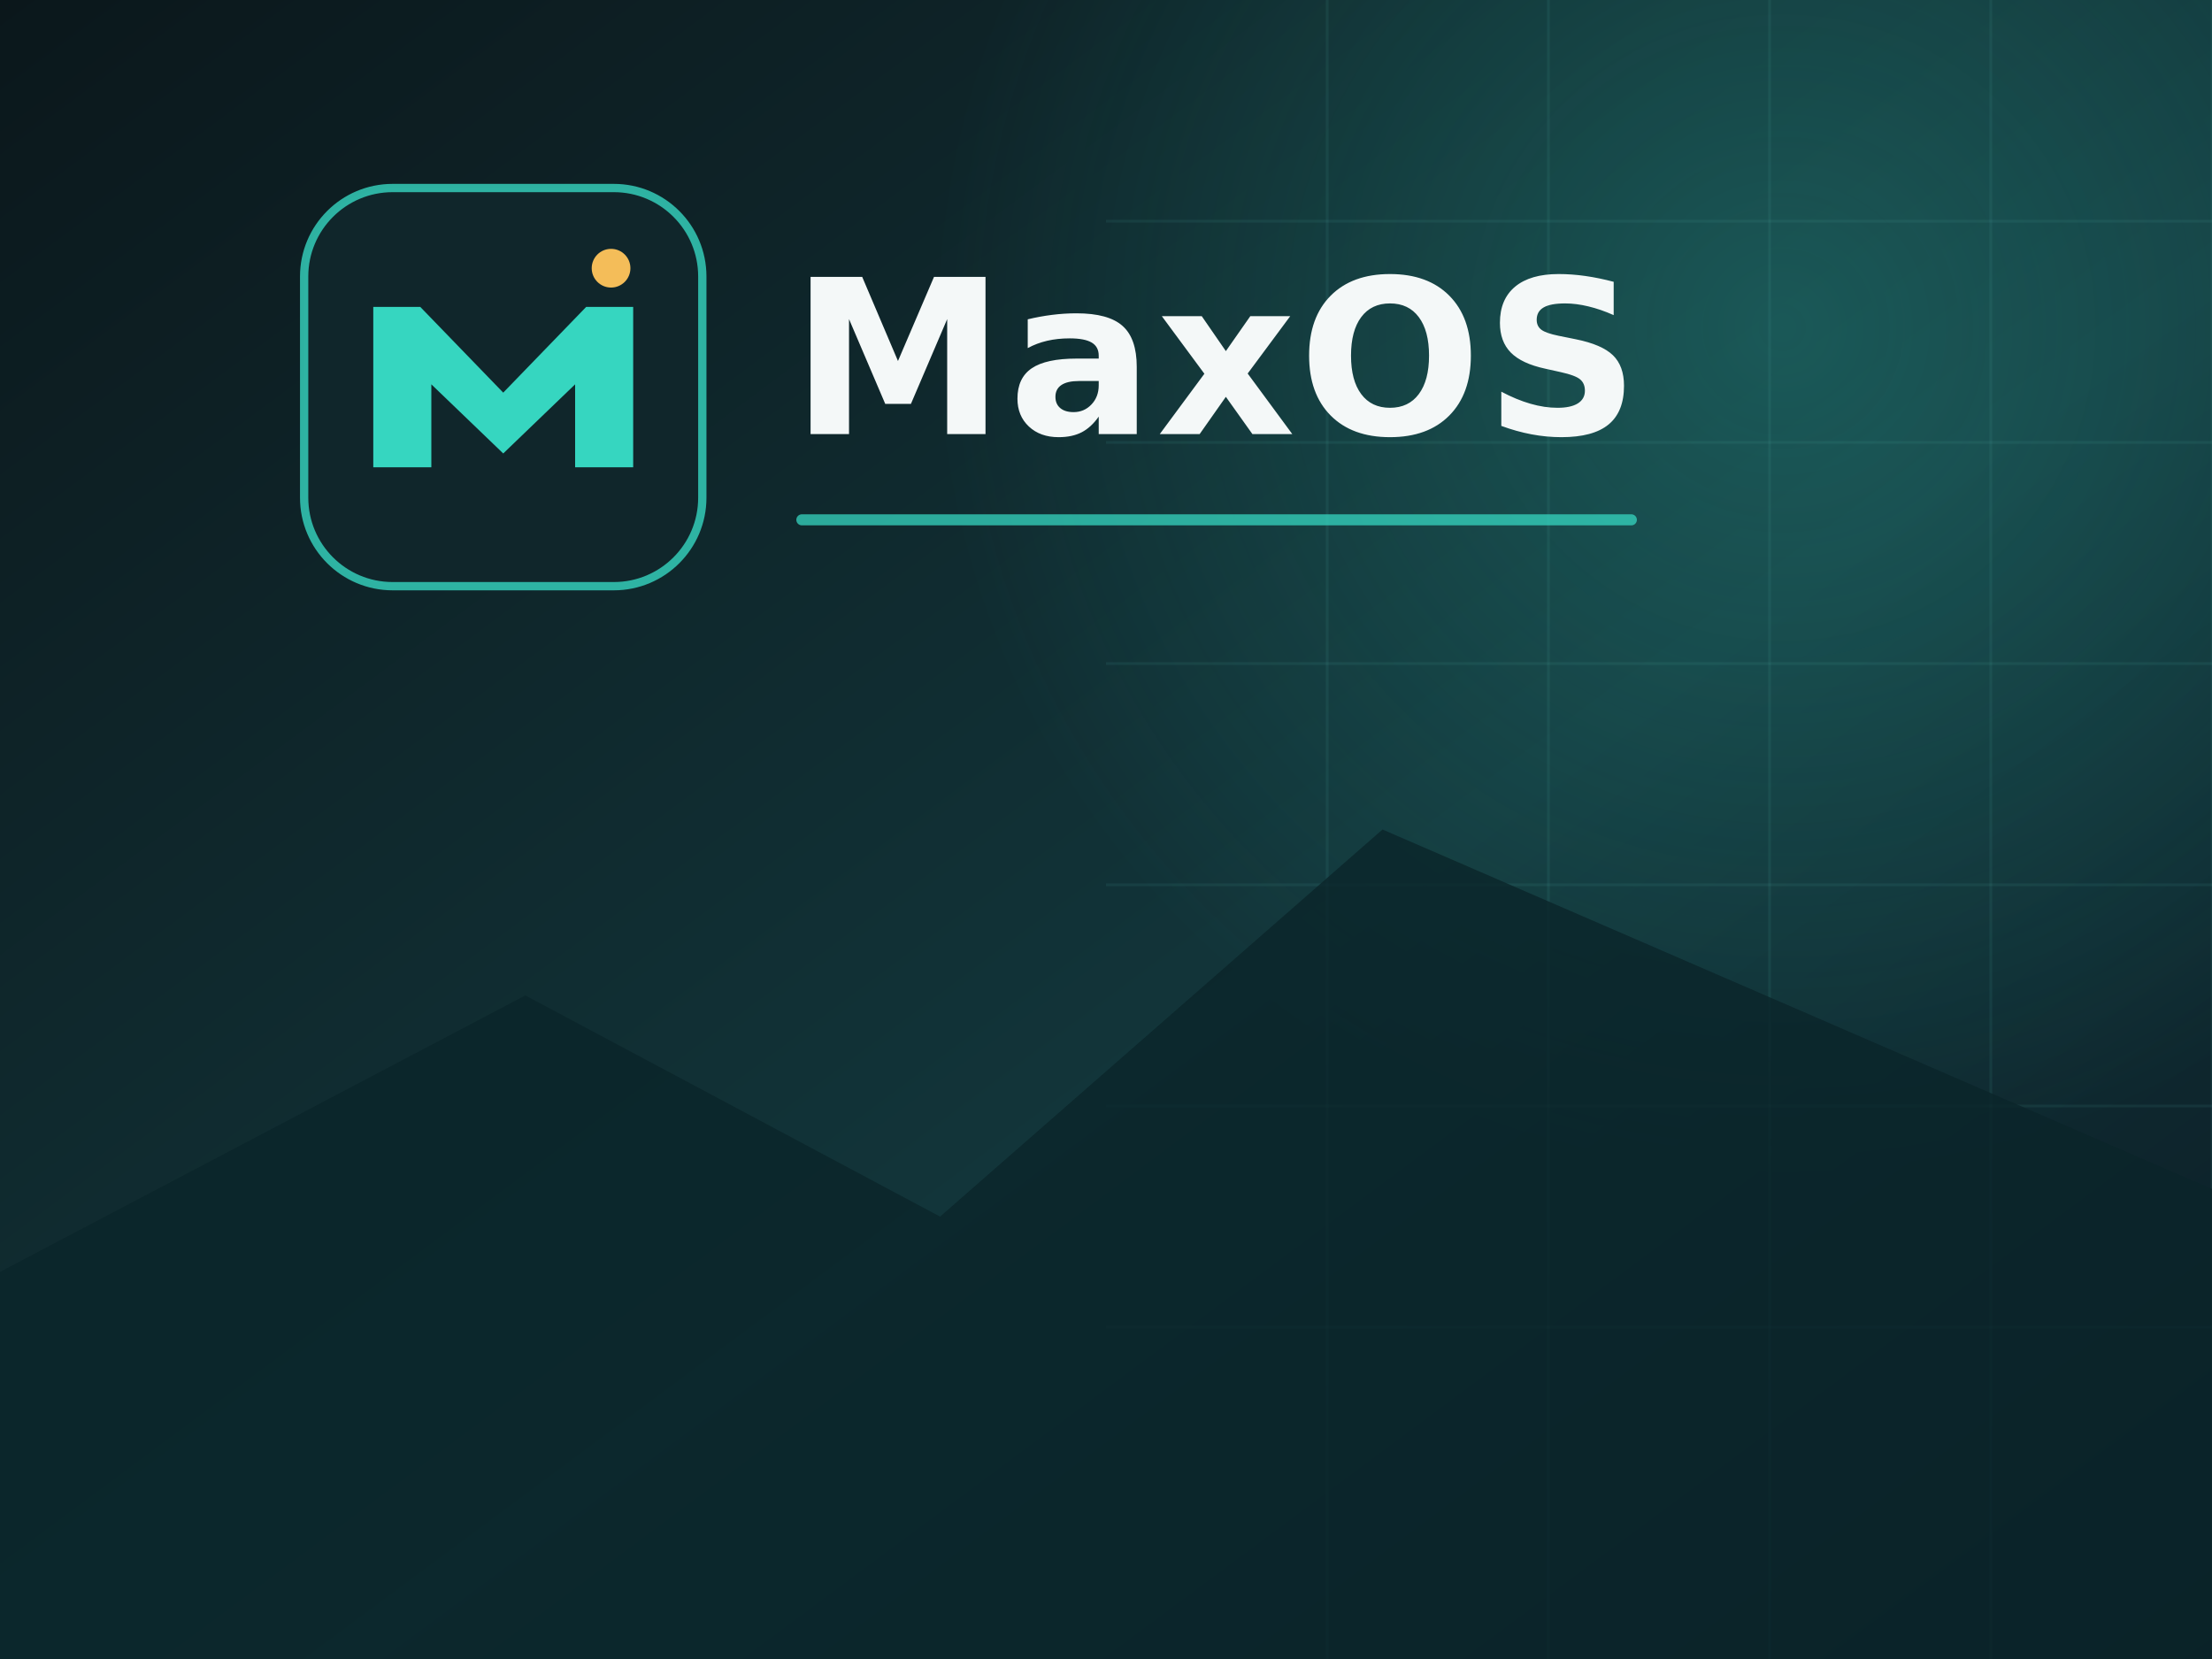
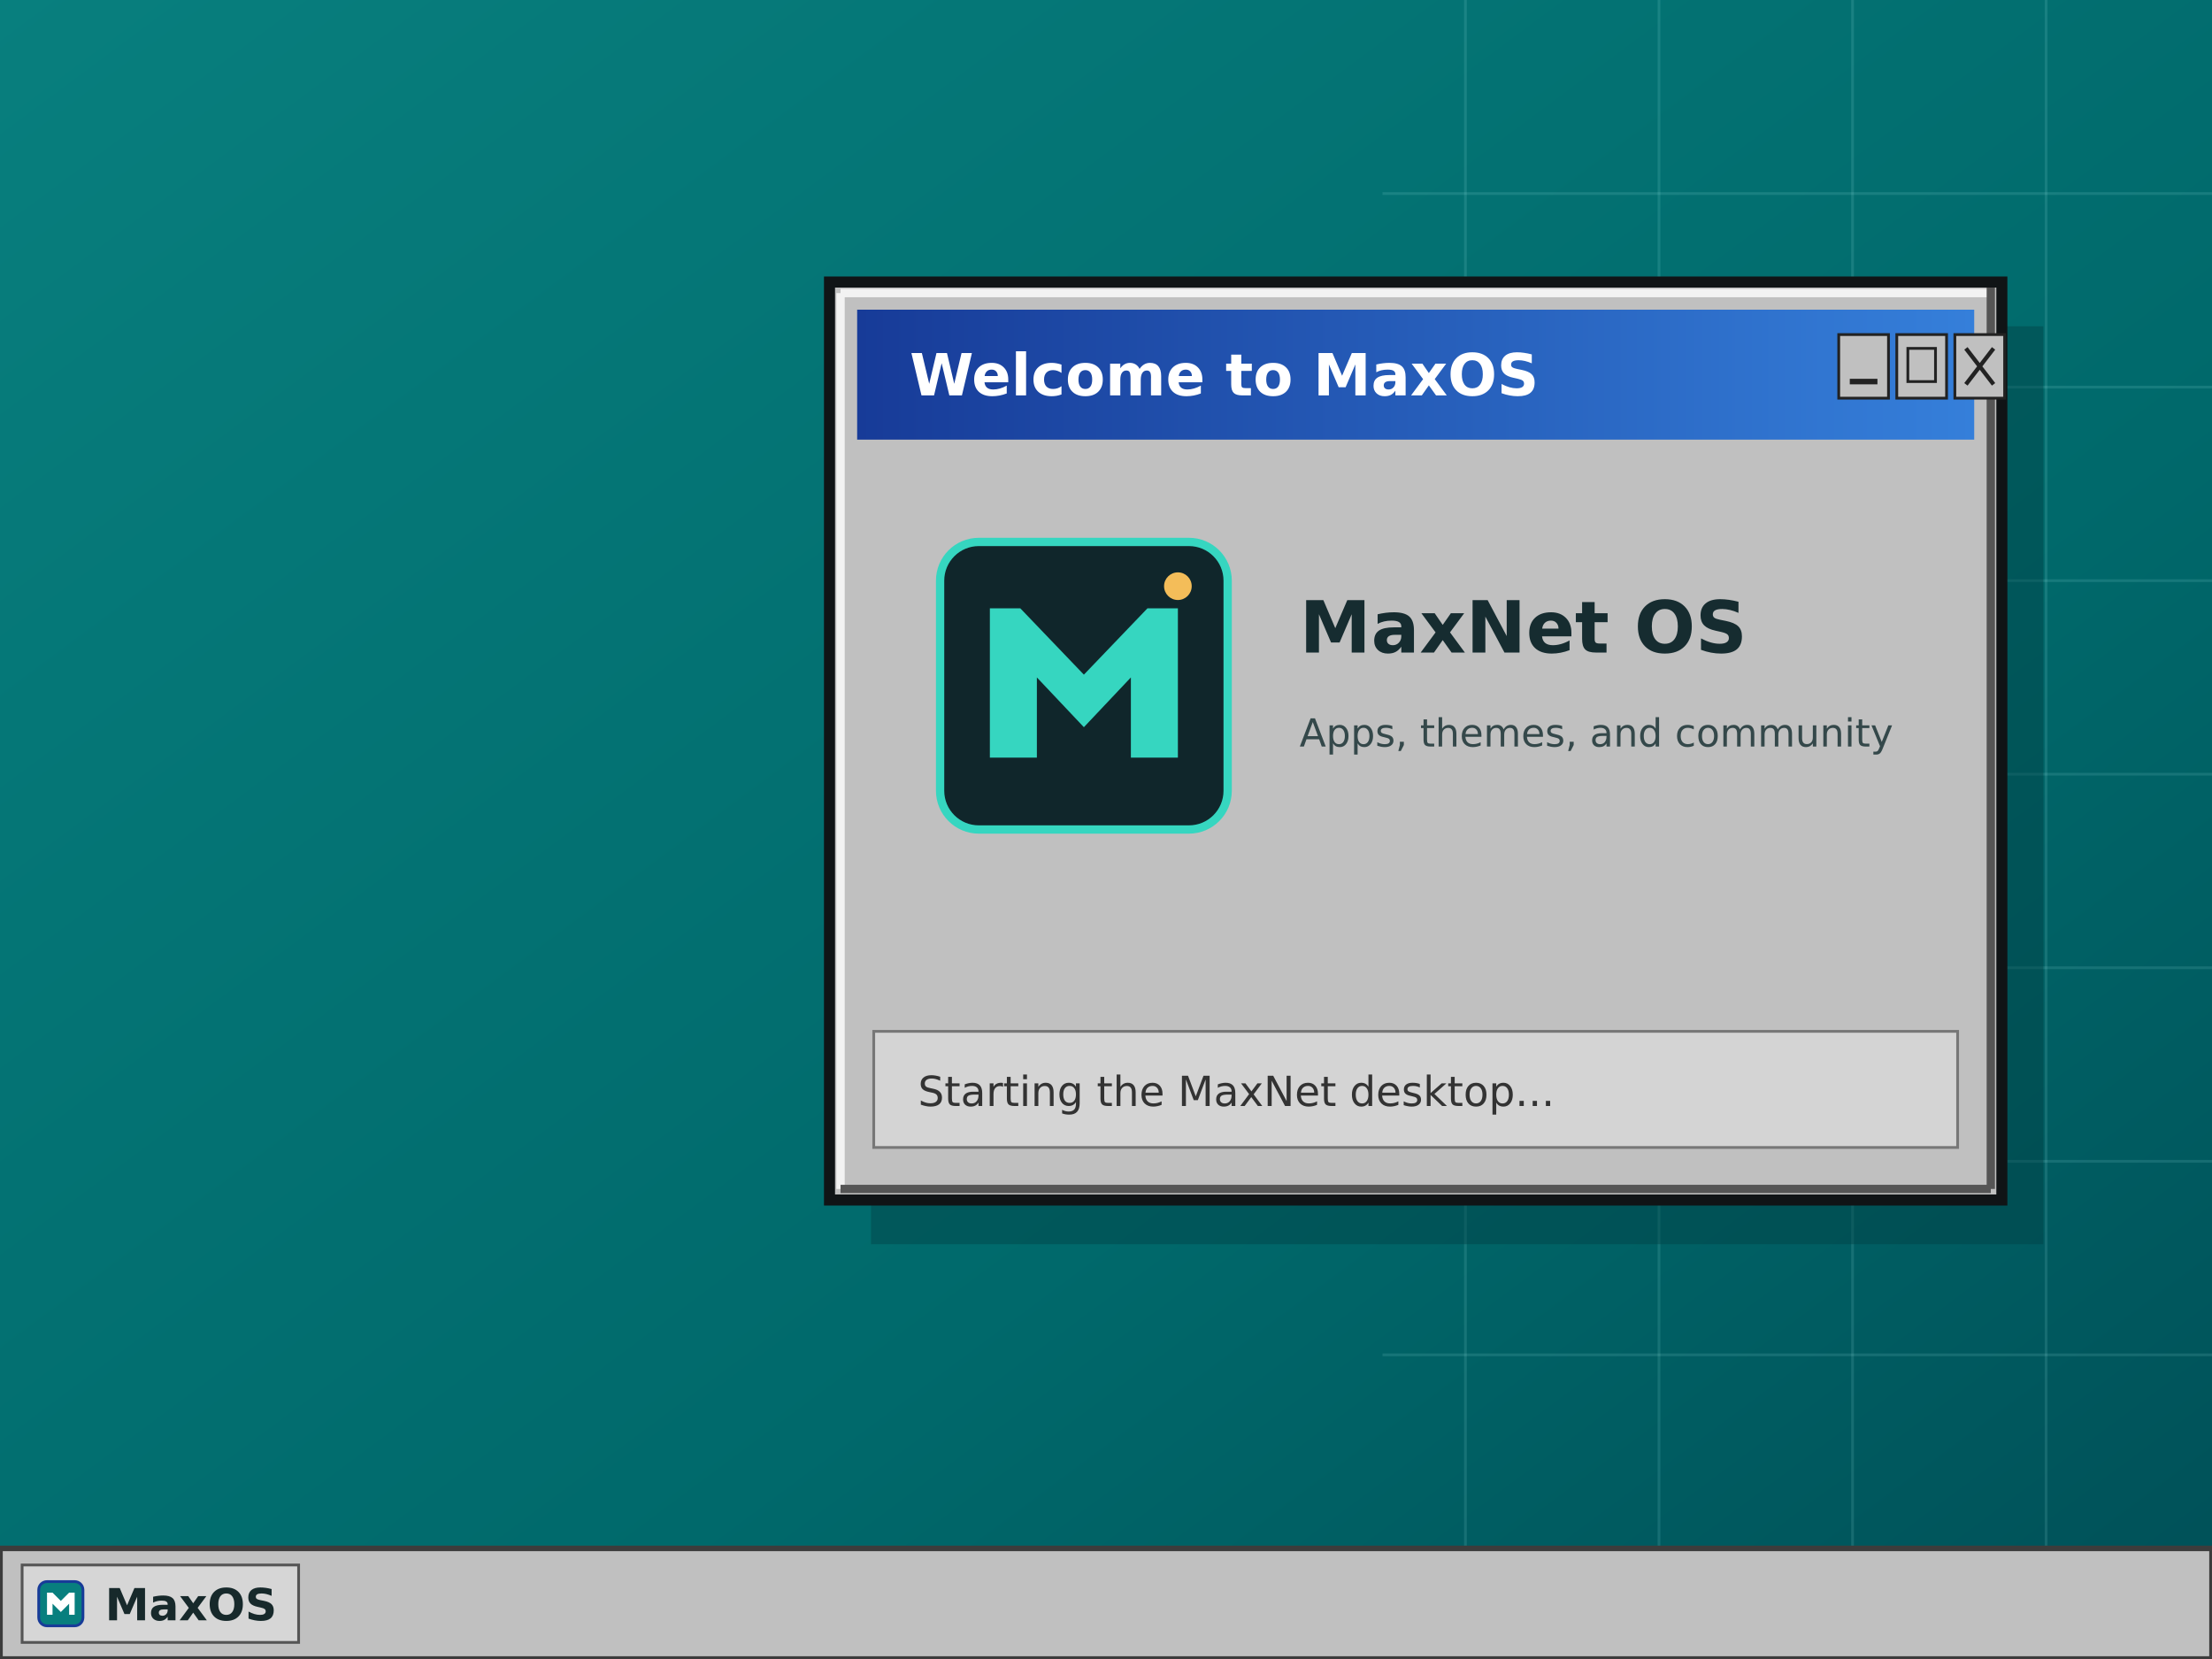
<svg xmlns="http://www.w3.org/2000/svg" width="800" height="600" viewBox="0 0 800 600">
  <defs>
    <linearGradient id="bg" x1="0" y1="0" x2="1" y2="1">
-       <stop offset="0" stop-color="#0b171b" />
-       <stop offset=".58" stop-color="#12353a" />
-       <stop offset="1" stop-color="#0b1b24" />
+       <stop offset="0" stop-color="#087f7e" />
+       <stop offset=".62" stop-color="#00696b" />
+       <stop offset="1" stop-color="#004f57" />
    </linearGradient>
-     <radialGradient id="glow">
-       <stop stop-color="#38d6c2" stop-opacity=".24" />
-       <stop offset="1" stop-color="#38d6c2" stop-opacity="0" />
-     </radialGradient>
+     <linearGradient id="titlebar" x1="0" y1="0" x2="1" y2="0">
+       <stop stop-color="#173b98" />
+       <stop offset="1" stop-color="#357fda" />
+     </linearGradient>
  </defs>
  <rect width="800" height="600" fill="url(#bg)" />
-   <circle cx="645" cy="118" r="310" fill="url(#glow)" />
-   <g fill="none" stroke="#53b9b1" stroke-opacity=".10">
-     <path d="M480 0v600M560 0v600M640 0v600M720 0v600M800 0v600" />
-     <path d="M400 80h400M400 160h400M400 240h400M400 320h400M400 400h400M400 480h400" />
+   <g fill="none" stroke="#b7ffff" stroke-opacity=".12">
+     <path d="M530 0v560M600 0v560M670 0v560M740 0v560" />
+     <path d="M500 70h300M500 140h300M500 210h300M500 280h300M500 350h300M500 420h300M500 490h300" />
  </g>
-   <path d="M0 460 190 360l150 80 160-140 300 130v170H0z" fill="#0a2429" opacity=".8" />
-   <g transform="translate(110 68)">
-     <rect width="144" height="144" rx="32" fill="#10262b" stroke="#36d6c0" stroke-opacity=".8" stroke-width="3" />
-     <path d="M25 101V43h17l30 31 30-31h17v58H98V71L72 96 46 71v30z" fill="#36d6c0" />
-     <circle cx="111" cy="29" r="7" fill="#f4bd59" />
+   <rect x="315" y="118" width="424" height="332" fill="#003f42" opacity=".42" />
+   <rect x="300" y="102" width="424" height="332" fill="#c0c0c0" stroke="#101416" stroke-width="4" />
+   <path d="M304 106h416M304 106v324" stroke="#fff" stroke-width="3" opacity=".8" />
+   <path d="M720 430H304M720 430V104" stroke="#555" stroke-width="3" />
+   <rect x="310" y="112" width="404" height="47" fill="url(#titlebar)" />
+   <text x="329" y="143" fill="#fff" font-family="DejaVu Sans, Arial, sans-serif" font-size="21" font-weight="700">Welcome to MaxOS</text>
+   <g transform="translate(665 121)">
+     <rect width="18" height="23" fill="#c0c0c0" stroke="#222" />
+     <path d="M4 17h10" stroke="#222" stroke-width="2" />
+     <rect x="21" width="18" height="23" fill="#c0c0c0" stroke="#222" />
+     <path d="M25 5h10v12H25z" fill="none" stroke="#222" />
+     <rect x="42" width="18" height="23" fill="#c0c0c0" stroke="#222" />
+     <path d="m46 5 10 13m0-13L46 18" stroke="#222" stroke-width="1.5" />
  </g>
-   <text x="286" y="157" fill="#f4f8f8" font-family="DejaVu Sans, Arial, sans-serif" font-size="78" font-weight="600" letter-spacing="1">MaxOS</text>
-   <path d="M290 188h300" stroke="#36d6c0" stroke-width="4" stroke-linecap="round" opacity=".75" />
+   <rect x="340" y="196" width="104" height="104" rx="14" fill="#10262b" stroke="#36d6c0" stroke-width="3" />
+   <path d="M358 274v-54h11l23 24 23-24h11v54h-17v-29l-17 18-17-18v29z" fill="#36d6c0" />
+   <circle cx="426" cy="212" r="5" fill="#f4bd59" />
+   <text x="470" y="236" fill="#162c30" font-family="DejaVu Sans, Arial, sans-serif" font-size="26" font-weight="700">MaxNet OS</text>
+   <text x="470" y="270" fill="#34484a" font-family="DejaVu Sans, Arial, sans-serif" font-size="14">Apps, themes, and community</text>
+   <rect x="316" y="373" width="392" height="42" fill="#d4d4d4" stroke="#777" />
+   <text x="332" y="400" fill="#333" font-family="DejaVu Sans, Arial, sans-serif" font-size="15">Starting the MaxNet desktop...</text>
+   <rect y="560" width="800" height="40" fill="#c0c0c0" stroke="#3c3c3c" stroke-width="2" />
+   <rect x="8" y="566" width="100" height="28" fill="#d6d6d6" stroke="#555" />
+   <rect x="14" y="572" width="16" height="16" rx="3" fill="#087f7e" stroke="#173b98" />
+   <path d="M17 584v-8h2l3 3 3-3h2v8h-2v-4l-3 3-3-3v4z" fill="#fff" />
+   <text x="38" y="586" fill="#17292b" font-family="DejaVu Sans, Arial, sans-serif" font-size="16" font-weight="700">MaxOS</text>
</svg>
